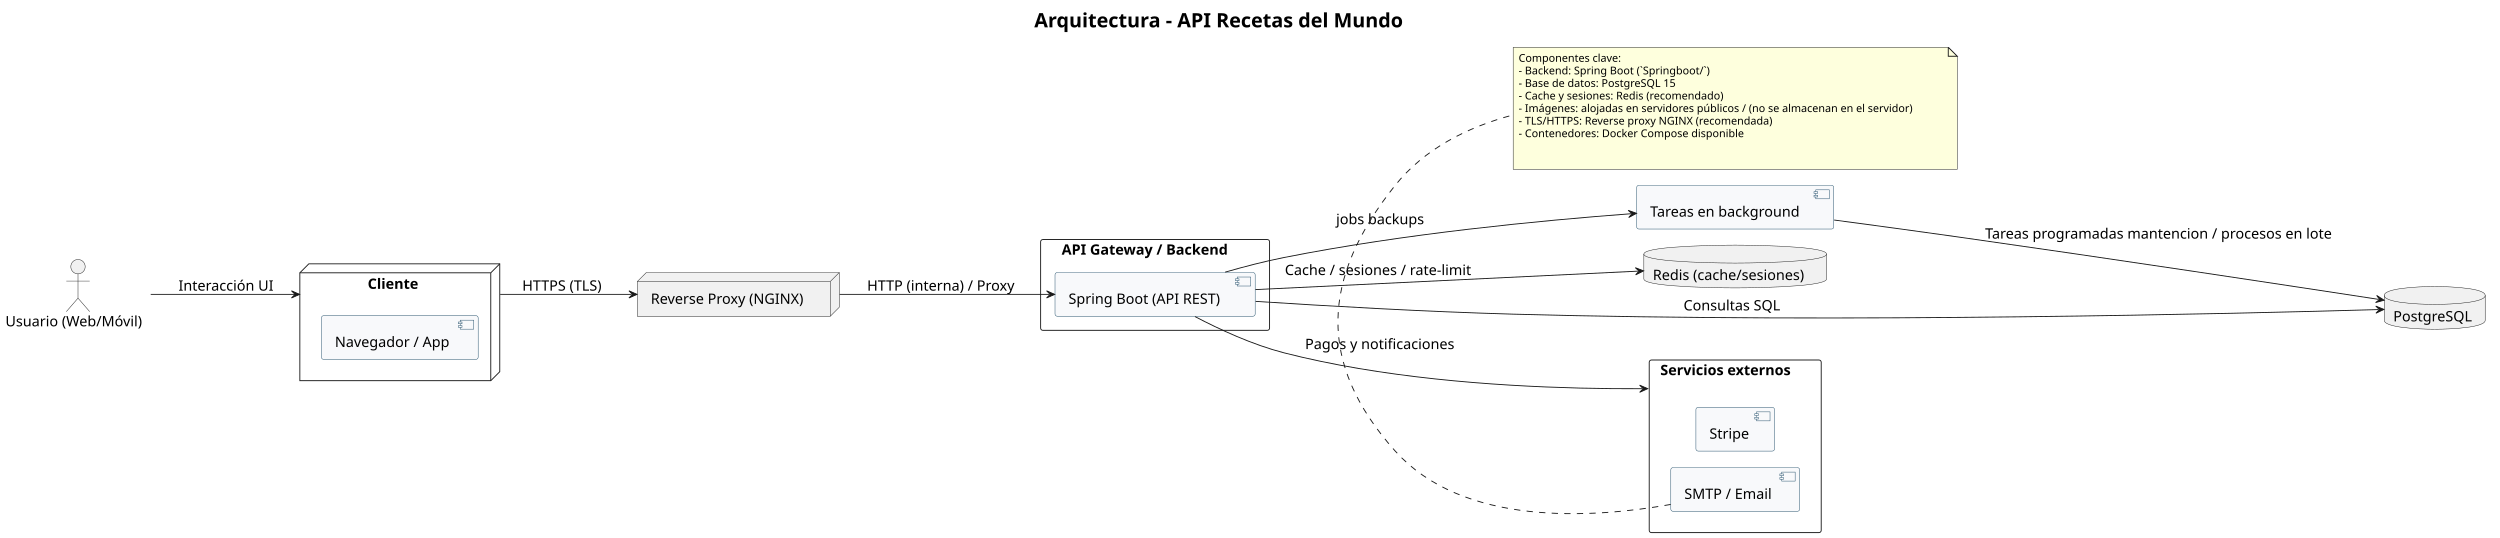
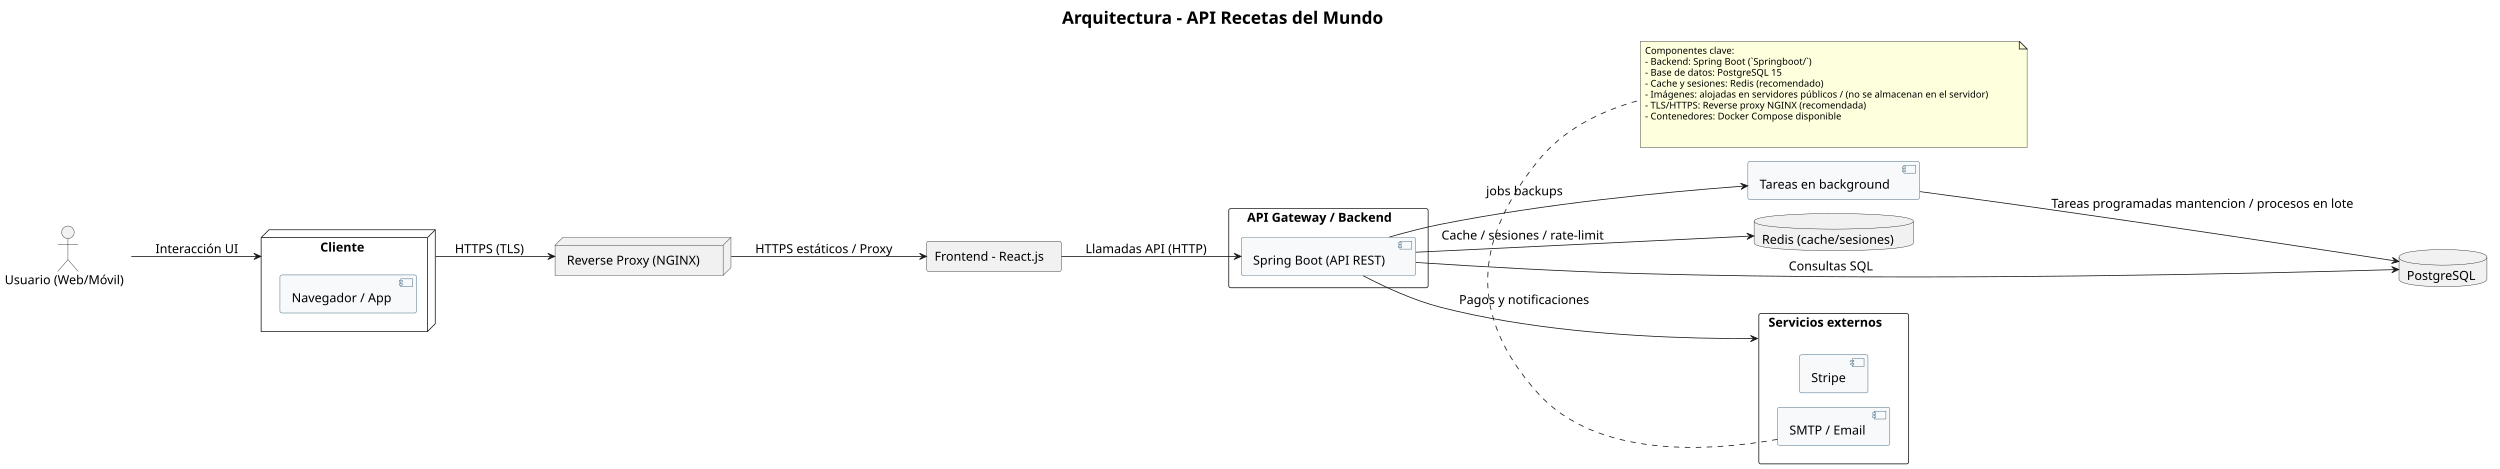
- <svg xmlns="http://www.w3.org/2000/svg" contentStyleType="text/css" data-diagram-type="DESCRIPTION" height="598px" preserveAspectRatio="none" style="width:2781px;height:598px;background:#FFFFFF;" version="1.1" viewBox="0 0 2781 598" width="2781px" zoomAndPan="magnify">
+ <svg xmlns="http://www.w3.org/2000/svg" contentStyleType="text/css" data-diagram-type="DESCRIPTION" height="598px" preserveAspectRatio="none" style="width:3193px;height:598px;background:#FFFFFF;" version="1.1" viewBox="0 0 3193 598" width="3193px" zoomAndPan="magnify">
  <defs />
  <g>
    <g class="title" data-source-line="1">
-       <text fill="#000000" font-family="sans-serif" font-size="22" font-weight="bold" lengthAdjust="spacing" textLength="466.512" x="1150.514" y="30.421">Arquitectura - API Recetas del Mundo</text>
+       <text fill="#000000" font-family="sans-serif" font-size="22" font-weight="bold" lengthAdjust="spacing" textLength="466.512" x="1356.399" y="30.421">Arquitectura - API Recetas del Mundo</text>
    </g>
    <g class="cluster" data-entity="Client" data-source-line="16" data-uid="ent0003" id="cluster_Client">
      <polygon fill="none" points="333.54,303.469,343.54,293.469,555.93,293.469,555.93,413.469,545.93,423.469,333.54,423.469,333.54,303.469" style="stroke:#181818;stroke-width:1;" />
      <line style="stroke:#181818;stroke-width:1;" x1="545.93" x2="555.93" y1="303.469" y2="293.469" />
      <line style="stroke:#181818;stroke-width:1;" x1="333.54" x2="545.93" y1="303.469" y2="303.469" />
      <line style="stroke:#181818;stroke-width:1;" x1="545.93" x2="545.93" y1="303.469" y2="423.469" />
      <text fill="#000000" font-family="sans-serif" font-size="16" font-weight="bold" lengthAdjust="spacing" textLength="63.453" x="409.008" y="321.321">Cliente</text>
    </g>
-     <g class="cluster" data-entity="Backend" data-source-line="22" data-uid="ent0006" id="cluster_Backend">
-       <rect fill="none" height="101" rx="2.5" ry="2.5" style="stroke:#181818;stroke-width:1;" width="254.67" x="1157.59" y="266.469" />
-       <text fill="#000000" font-family="sans-serif" font-size="16" font-weight="bold" lengthAdjust="spacing" textLength="207.867" x="1180.991" y="283.321">API Gateway / Backend</text>
+     <g class="cluster" data-entity="Backend" data-source-line="24" data-uid="ent0007" id="cluster_Backend">
+       <rect fill="none" height="101" rx="2.5" ry="2.5" style="stroke:#181818;stroke-width:1;" width="254.67" x="1569.36" y="266.469" />
+       <text fill="#000000" font-family="sans-serif" font-size="16" font-weight="bold" lengthAdjust="spacing" textLength="207.867" x="1592.761" y="283.321">API Gateway / Backend</text>
    </g>
-     <g class="cluster" data-entity="External" data-source-line="33" data-uid="ent0011" id="cluster_External">
-       <rect fill="none" height="192" rx="2.5" ry="2.5" style="stroke:#181818;stroke-width:1;" width="191.33" x="1834.59" y="400.469" />
-       <text fill="#000000" font-family="sans-serif" font-size="16" font-weight="bold" lengthAdjust="spacing" textLength="166.703" x="1846.903" y="417.321">Servicios externos</text>
+     <g class="cluster" data-entity="External" data-source-line="35" data-uid="ent0012" id="cluster_External">
+       <rect fill="none" height="192" rx="2.5" ry="2.5" style="stroke:#181818;stroke-width:1;" width="191.34" x="2246.36" y="400.469" />
+       <text fill="#000000" font-family="sans-serif" font-size="16" font-weight="bold" lengthAdjust="spacing" textLength="166.703" x="2258.678" y="417.321">Servicios externos</text>
    </g>
    <g class="entity" data-entity="Navegador . App" data-source-line="17" data-uid="ent0004" id="entity_Navegador . App">
      <rect fill="#F8F9FB" height="48.625" rx="2.5" ry="2.5" style="stroke:#1B4965;stroke-width:0.5;" width="174.391" x="357.54" y="351.159" />
      <rect fill="#F8F9FB" height="10" style="stroke:#1B4965;stroke-width:0.5;" width="15" x="511.931" y="356.159" />
      <rect fill="#F8F9FB" height="2" style="stroke:#1B4965;stroke-width:0.5;" width="4" x="509.931" y="358.159" />
      <rect fill="#F8F9FB" height="2" style="stroke:#1B4965;stroke-width:0.5;" width="4" x="509.931" y="362.159" />
      <text fill="#000000" font-family="sans-serif" font-size="16" lengthAdjust="spacing" textLength="134.391" x="372.54" y="386.011">Navegador / App</text>
    </g>
-     <g class="entity" data-entity="API" data-source-line="23" data-uid="ent0007" id="entity_API">
-       <rect fill="#F8F9FB" height="48.625" rx="2.5" ry="2.5" style="stroke:#1B4965;stroke-width:0.5;" width="222.672" x="1173.59" y="303.159" />
-       <rect fill="#F8F9FB" height="10" style="stroke:#1B4965;stroke-width:0.5;" width="15" x="1376.262" y="308.159" />
-       <rect fill="#F8F9FB" height="2" style="stroke:#1B4965;stroke-width:0.5;" width="4" x="1374.262" y="310.159" />
-       <rect fill="#F8F9FB" height="2" style="stroke:#1B4965;stroke-width:0.5;" width="4" x="1374.262" y="314.159" />
-       <text fill="#000000" font-family="sans-serif" font-size="16" lengthAdjust="spacing" textLength="182.672" x="1188.59" y="338.011">Spring Boot (API REST)</text>
+     <g class="entity" data-entity="API" data-source-line="25" data-uid="ent0008" id="entity_API">
+       <rect fill="#F8F9FB" height="48.625" rx="2.5" ry="2.5" style="stroke:#1B4965;stroke-width:0.5;" width="222.672" x="1585.36" y="303.159" />
+       <rect fill="#F8F9FB" height="10" style="stroke:#1B4965;stroke-width:0.5;" width="15" x="1788.032" y="308.159" />
+       <rect fill="#F8F9FB" height="2" style="stroke:#1B4965;stroke-width:0.5;" width="4" x="1786.032" y="310.159" />
+       <rect fill="#F8F9FB" height="2" style="stroke:#1B4965;stroke-width:0.5;" width="4" x="1786.032" y="314.159" />
+       <text fill="#000000" font-family="sans-serif" font-size="16" lengthAdjust="spacing" textLength="182.672" x="1600.36" y="338.011">Spring Boot (API REST)</text>
    </g>
-     <g class="entity" data-entity="Stripe" data-source-line="34" data-uid="ent0012" id="entity_Stripe">
-       <rect fill="#F8F9FB" height="48.625" rx="2.5" ry="2.5" style="stroke:#1B4965;stroke-width:0.5;" width="87.453" x="1886.53" y="453.159" />
-       <rect fill="#F8F9FB" height="10" style="stroke:#1B4965;stroke-width:0.5;" width="15" x="1953.983" y="458.159" />
-       <rect fill="#F8F9FB" height="2" style="stroke:#1B4965;stroke-width:0.5;" width="4" x="1951.983" y="460.159" />
-       <rect fill="#F8F9FB" height="2" style="stroke:#1B4965;stroke-width:0.5;" width="4" x="1951.983" y="464.159" />
-       <text fill="#000000" font-family="sans-serif" font-size="16" lengthAdjust="spacing" textLength="47.453" x="1901.53" y="488.011">Stripe</text>
+     <g class="entity" data-entity="Stripe" data-source-line="36" data-uid="ent0013" id="entity_Stripe">
+       <rect fill="#F8F9FB" height="48.625" rx="2.5" ry="2.5" style="stroke:#1B4965;stroke-width:0.5;" width="87.453" x="2298.3" y="453.159" />
+       <rect fill="#F8F9FB" height="10" style="stroke:#1B4965;stroke-width:0.5;" width="15" x="2365.753" y="458.159" />
+       <rect fill="#F8F9FB" height="2" style="stroke:#1B4965;stroke-width:0.5;" width="4" x="2363.753" y="460.159" />
+       <rect fill="#F8F9FB" height="2" style="stroke:#1B4965;stroke-width:0.5;" width="4" x="2363.753" y="464.159" />
+       <text fill="#000000" font-family="sans-serif" font-size="16" lengthAdjust="spacing" textLength="47.453" x="2313.3" y="488.011">Stripe</text>
    </g>
-     <g class="entity" data-entity="SMTP . Email" data-source-line="35" data-uid="ent0013" id="entity_SMTP . Email">
-       <rect fill="#F8F9FB" height="48.625" rx="2.5" ry="2.5" style="stroke:#1B4965;stroke-width:0.5;" width="143.336" x="1858.59" y="520.159" />
-       <rect fill="#F8F9FB" height="10" style="stroke:#1B4965;stroke-width:0.5;" width="15" x="1981.926" y="525.159" />
-       <rect fill="#F8F9FB" height="2" style="stroke:#1B4965;stroke-width:0.5;" width="4" x="1979.926" y="527.159" />
-       <rect fill="#F8F9FB" height="2" style="stroke:#1B4965;stroke-width:0.5;" width="4" x="1979.926" y="531.159" />
-       <text fill="#000000" font-family="sans-serif" font-size="16" lengthAdjust="spacing" textLength="103.336" x="1873.59" y="555.011">SMTP / Email</text>
+     <g class="entity" data-entity="SMTP . Email" data-source-line="37" data-uid="ent0014" id="entity_SMTP . Email">
+       <rect fill="#F8F9FB" height="48.625" rx="2.5" ry="2.5" style="stroke:#1B4965;stroke-width:0.5;" width="143.336" x="2270.36" y="520.159" />
+       <rect fill="#F8F9FB" height="10" style="stroke:#1B4965;stroke-width:0.5;" width="15" x="2393.696" y="525.159" />
+       <rect fill="#F8F9FB" height="2" style="stroke:#1B4965;stroke-width:0.5;" width="4" x="2391.696" y="527.159" />
+       <rect fill="#F8F9FB" height="2" style="stroke:#1B4965;stroke-width:0.5;" width="4" x="2391.696" y="531.159" />
+       <text fill="#000000" font-family="sans-serif" font-size="16" lengthAdjust="spacing" textLength="103.336" x="2285.36" y="555.011">SMTP / Email</text>
    </g>
    <g class="entity" data-entity="User" data-source-line="15" data-uid="ent0002" id="entity_User">
      <ellipse cx="86.769" cy="296.659" fill="#F1F1F1" rx="8" ry="8" style="stroke:#181818;stroke-width:0.5;" />
      <path d="M86.769,304.659 L86.769,331.659 M73.769,312.659 L99.769,312.659 M86.769,331.659 L73.769,346.659 M86.769,331.659 L99.769,346.659" fill="none" style="stroke:#181818;stroke-width:0.5;" />
      <text fill="#000000" font-family="sans-serif" font-size="16" lengthAdjust="spacing" textLength="161.539" x="6" y="363.011">Usuario (Web/Móvil)</text>
    </g>
    <g class="entity" data-entity="Nginx" data-source-line="20" data-uid="ent0005" id="entity_Nginx">
      <polygon fill="#F1F1F1" points="708.93,313.159,718.93,303.159,933.586,303.159,933.586,341.784,923.586,351.784,708.93,351.784,708.93,313.159" style="stroke:#181818;stroke-width:0.5;" />
      <line style="stroke:#181818;stroke-width:0.5;" x1="923.586" x2="933.586" y1="313.159" y2="303.159" />
      <line style="stroke:#181818;stroke-width:0.5;" x1="708.93" x2="923.586" y1="313.159" y2="313.159" />
      <line style="stroke:#181818;stroke-width:0.5;" x1="923.586" x2="923.586" y1="313.159" y2="351.784" />
      <text fill="#000000" font-family="sans-serif" font-size="16" lengthAdjust="spacing" textLength="184.656" x="723.93" y="338.011">Reverse Proxy (NGINX)</text>
    </g>
-     <g class="entity" data-entity="Worker" data-source-line="26" data-uid="ent0008" id="entity_Worker">
-       <rect fill="#F8F9FB" height="48.625" rx="2.5" ry="2.5" style="stroke:#1B4965;stroke-width:0.5;" width="219.281" x="1820.61" y="206.159" />
-       <rect fill="#F8F9FB" height="10" style="stroke:#1B4965;stroke-width:0.5;" width="15" x="2019.891" y="211.159" />
-       <rect fill="#F8F9FB" height="2" style="stroke:#1B4965;stroke-width:0.5;" width="4" x="2017.891" y="213.159" />
-       <rect fill="#F8F9FB" height="2" style="stroke:#1B4965;stroke-width:0.5;" width="4" x="2017.891" y="217.159" />
-       <text fill="#000000" font-family="sans-serif" font-size="16" lengthAdjust="spacing" textLength="179.281" x="1835.61" y="241.011">Tareas en background</text>
+     <g class="entity" data-entity="Frontend" data-source-line="22" data-uid="ent0006" id="entity_Frontend">
+       <rect fill="#F1F1F1" height="38.625" rx="2.5" ry="2.5" style="stroke:#181818;stroke-width:0.5;" width="171.773" x="1183.59" y="308.159" />
+       <text fill="#000000" font-family="sans-serif" font-size="16" lengthAdjust="spacing" textLength="151.773" x="1193.59" y="333.011">Frontend - React.js</text>
    </g>
-     <g class="entity" data-entity="Redis" data-source-line="27" data-uid="ent0009" id="entity_Redis">
-       <path d="M1828.6,282.659 C1828.6,272.659 1930.256,272.659 1930.256,272.659 C1930.256,272.659 2031.912,272.659 2031.912,282.659 L2031.912,310.284 C2031.912,320.284 1930.256,320.284 1930.256,320.284 C1930.256,320.284 1828.6,320.284 1828.6,310.284 L1828.6,282.659" fill="#F1F1F1" style="stroke:#181818;stroke-width:0.5;" />
-       <path d="M1828.6,282.659 C1828.6,292.659 1930.256,292.659 1930.256,292.659 C1930.256,292.659 2031.912,292.659 2031.912,282.659" fill="none" style="stroke:#181818;stroke-width:0.5;" />
-       <text fill="#000000" font-family="sans-serif" font-size="16" lengthAdjust="spacing" textLength="183.312" x="1838.6" y="311.511">Redis (cache/sesiones)</text>
+     <g class="entity" data-entity="Worker" data-source-line="28" data-uid="ent0009" id="entity_Worker">
+       <rect fill="#F8F9FB" height="48.625" rx="2.5" ry="2.5" style="stroke:#1B4965;stroke-width:0.5;" width="219.281" x="2232.39" y="206.159" />
+       <rect fill="#F8F9FB" height="10" style="stroke:#1B4965;stroke-width:0.5;" width="15" x="2431.671" y="211.159" />
+       <rect fill="#F8F9FB" height="2" style="stroke:#1B4965;stroke-width:0.5;" width="4" x="2429.671" y="213.159" />
+       <rect fill="#F8F9FB" height="2" style="stroke:#1B4965;stroke-width:0.5;" width="4" x="2429.671" y="217.159" />
+       <text fill="#000000" font-family="sans-serif" font-size="16" lengthAdjust="spacing" textLength="179.281" x="2247.39" y="241.011">Tareas en background</text>
    </g>
-     <g class="entity" data-entity="PG" data-source-line="31" data-uid="ent0010" id="entity_PG">
-       <path d="M2652.25,328.659 C2652.25,318.659 2708.394,318.659 2708.394,318.659 C2708.394,318.659 2764.539,318.659 2764.539,328.659 L2764.539,356.284 C2764.539,366.284 2708.394,366.284 2708.394,366.284 C2708.394,366.284 2652.25,366.284 2652.25,356.284 L2652.25,328.659" fill="#F1F1F1" style="stroke:#181818;stroke-width:0.5;" />
-       <path d="M2652.25,328.659 C2652.25,338.659 2708.394,338.659 2708.394,338.659 C2708.394,338.659 2764.539,338.659 2764.539,328.659" fill="none" style="stroke:#181818;stroke-width:0.5;" />
-       <text fill="#000000" font-family="sans-serif" font-size="16" lengthAdjust="spacing" textLength="92.289" x="2662.25" y="357.511">PostgreSQL</text>
+     <g class="entity" data-entity="Redis" data-source-line="29" data-uid="ent0010" id="entity_Redis">
+       <path d="M2240.37,282.659 C2240.37,272.659 2342.026,272.659 2342.026,272.659 C2342.026,272.659 2443.682,272.659 2443.682,282.659 L2443.682,310.284 C2443.682,320.284 2342.026,320.284 2342.026,320.284 C2342.026,320.284 2240.37,320.284 2240.37,310.284 L2240.37,282.659" fill="#F1F1F1" style="stroke:#181818;stroke-width:0.5;" />
+       <path d="M2240.37,282.659 C2240.37,292.659 2342.026,292.659 2342.026,292.659 C2342.026,292.659 2443.682,292.659 2443.682,282.659" fill="none" style="stroke:#181818;stroke-width:0.5;" />
+       <text fill="#000000" font-family="sans-serif" font-size="16" lengthAdjust="spacing" textLength="183.312" x="2250.37" y="311.511">Redis (cache/sesiones)</text>
    </g>
-     <g class="entity" data-entity="GMN22" data-source-line="49" data-uid="ent0023" id="entity_GMN22">
-       <path d="M1683.26,52.609 L1683.26,188.328 L2177.252,188.328 L2177.252,62.609 L2167.252,52.609 L1683.26,52.609" fill="#FEFFDD" style="stroke:#181818;stroke-width:0.5;" />
-       <path d="M2167.252,52.609 L2167.252,62.609 L2177.252,62.609 L2167.252,52.609" fill="#FEFFDD" style="stroke:#181818;stroke-width:1;" />
-       <text fill="#000000" font-family="sans-serif" font-size="12" lengthAdjust="spacing" textLength="122.93" x="1689.26" y="68.748">Componentes clave:</text>
-       <text fill="#000000" font-family="sans-serif" font-size="12" lengthAdjust="spacing" textLength="232.852" x="1689.26" y="82.717">- Backend: Spring Boot (`Springboot/`)</text>
-       <text fill="#000000" font-family="sans-serif" font-size="12" lengthAdjust="spacing" textLength="189.422" x="1689.26" y="96.686">- Base de datos: PostgreSQL 15</text>
-       <text fill="#000000" font-family="sans-serif" font-size="12" lengthAdjust="spacing" textLength="248.818" x="1689.26" y="110.654">- Cache y sesiones: Redis (recomendado)</text>
-       <text fill="#000000" font-family="sans-serif" font-size="12" lengthAdjust="spacing" textLength="472.992" x="1689.26" y="124.623">- Imágenes: alojadas en servidores públicos / (no se almacenan en el servidor)</text>
-       <text fill="#000000" font-family="sans-serif" font-size="12" lengthAdjust="spacing" textLength="305.777" x="1689.26" y="138.592">- TLS/HTTPS: Reverse proxy NGINX (recomendada)</text>
-       <text fill="#000000" font-family="sans-serif" font-size="12" lengthAdjust="spacing" textLength="267.445" x="1689.26" y="152.56">- Contenedores: Docker Compose disponible</text>
-       <text fill="#000000" font-family="sans-serif" font-size="12" lengthAdjust="spacing" textLength="3.814" x="1689.26" y="166.529"> </text>
-       <text fill="#000000" font-family="sans-serif" font-size="12" lengthAdjust="spacing" textLength="3.814" x="1689.26" y="180.498"> </text>
+     <g class="entity" data-entity="PG" data-source-line="33" data-uid="ent0011" id="entity_PG">
+       <path d="M3064.02,328.659 C3064.02,318.659 3120.164,318.659 3120.164,318.659 C3120.164,318.659 3176.309,318.659 3176.309,328.659 L3176.309,356.284 C3176.309,366.284 3120.164,366.284 3120.164,366.284 C3120.164,366.284 3064.02,366.284 3064.02,356.284 L3064.02,328.659" fill="#F1F1F1" style="stroke:#181818;stroke-width:0.5;" />
+       <path d="M3064.02,328.659 C3064.02,338.659 3120.164,338.659 3120.164,338.659 C3120.164,338.659 3176.309,338.659 3176.309,328.659" fill="none" style="stroke:#181818;stroke-width:0.5;" />
+       <text fill="#000000" font-family="sans-serif" font-size="16" lengthAdjust="spacing" textLength="92.289" x="3074.02" y="357.511">PostgreSQL</text>
    </g>
-     <g class="link" data-entity-1="User" data-entity-2="Client" data-source-line="38" data-uid="lnk14" id="link_User_Client">
+     <g class="entity" data-entity="GMN24" data-source-line="52" data-uid="ent0025" id="entity_GMN24">
+       <path d="M2095.03,52.609 L2095.03,188.328 L2589.022,188.328 L2589.022,62.609 L2579.022,52.609 L2095.03,52.609" fill="#FEFFDD" style="stroke:#181818;stroke-width:0.5;" />
+       <path d="M2579.022,52.609 L2579.022,62.609 L2589.022,62.609 L2579.022,52.609" fill="#FEFFDD" style="stroke:#181818;stroke-width:1;" />
+       <text fill="#000000" font-family="sans-serif" font-size="12" lengthAdjust="spacing" textLength="122.93" x="2101.03" y="68.748">Componentes clave:</text>
+       <text fill="#000000" font-family="sans-serif" font-size="12" lengthAdjust="spacing" textLength="232.852" x="2101.03" y="82.717">- Backend: Spring Boot (`Springboot/`)</text>
+       <text fill="#000000" font-family="sans-serif" font-size="12" lengthAdjust="spacing" textLength="189.422" x="2101.03" y="96.686">- Base de datos: PostgreSQL 15</text>
+       <text fill="#000000" font-family="sans-serif" font-size="12" lengthAdjust="spacing" textLength="248.818" x="2101.03" y="110.654">- Cache y sesiones: Redis (recomendado)</text>
+       <text fill="#000000" font-family="sans-serif" font-size="12" lengthAdjust="spacing" textLength="472.992" x="2101.03" y="124.623">- Imágenes: alojadas en servidores públicos / (no se almacenan en el servidor)</text>
+       <text fill="#000000" font-family="sans-serif" font-size="12" lengthAdjust="spacing" textLength="305.777" x="2101.03" y="138.592">- TLS/HTTPS: Reverse proxy NGINX (recomendada)</text>
+       <text fill="#000000" font-family="sans-serif" font-size="12" lengthAdjust="spacing" textLength="267.445" x="2101.03" y="152.56">- Contenedores: Docker Compose disponible</text>
+       <text fill="#000000" font-family="sans-serif" font-size="12" lengthAdjust="spacing" textLength="3.814" x="2101.03" y="166.529"> </text>
+       <text fill="#000000" font-family="sans-serif" font-size="12" lengthAdjust="spacing" textLength="3.814" x="2101.03" y="180.498"> </text>
+     </g>
+     <g class="link" data-entity-1="User" data-entity-2="Client" data-source-line="40" data-uid="lnk15" id="link_User_Client">
      <path d="M167.65,327.469 C193.48,327.469 223.317,327.469 253.624,327.469 C268.778,327.469 284.049,327.469 298.996,327.469 C306.469,327.469 313.862,327.469 321.118,327.469 C324.746,327.469 328.34,327.469 331.892,327.469 C332.337,327.469 326.78,327.469 327.223,327.469" fill="none" id="User-to-Client" style="stroke:#181818;stroke-width:1;" />
      <polygon fill="#181818" points="333.223,327.469,324.223,323.469,328.223,327.469,324.223,331.469,333.223,327.469" style="stroke:#181818;stroke-width:1;" />
      <text fill="#000000" font-family="sans-serif" font-size="16" lengthAdjust="spacing" textLength="110.844" x="198.54" y="323.321">Interacción UI</text>
    </g>
-     <g class="link" data-entity-1="Client" data-entity-2="Nginx" data-source-line="39" data-uid="lnk15" id="link_Client_Nginx">
+     <g class="link" data-entity-1="Client" data-entity-2="Nginx" data-source-line="41" data-uid="lnk16" id="link_Client_Nginx">
      <path d="M556.342,327.469 C556.767,327.469 557.193,327.469 557.619,327.469 C564.437,327.469 571.415,327.469 578.507,327.469 C592.691,327.469 607.332,327.469 622.064,327.469 C651.527,327.469 675.352,327.469 702.61,327.469" fill="none" id="Client-to-Nginx" style="stroke:#181818;stroke-width:1;" />
      <polygon fill="#181818" points="708.61,327.469,699.61,323.469,703.61,327.469,699.61,331.469,708.61,327.469" style="stroke:#181818;stroke-width:1;" />
      <text fill="#000000" font-family="sans-serif" font-size="16" lengthAdjust="spacing" textLength="97.797" x="580.93" y="323.321">HTTPS (TLS)</text>
    </g>
-     <g class="link" data-entity-1="Nginx" data-entity-2="API" data-source-line="40" data-uid="lnk16" id="link_Nginx_API">
-       <path d="M934.01,327.469 C1006.6,327.469 1094.82,327.469 1167.2,327.469" fill="none" id="Nginx-to-API" style="stroke:#181818;stroke-width:1;" />
-       <polygon fill="#181818" points="1173.2,327.469,1164.2,323.469,1168.2,327.469,1164.2,331.469,1173.2,327.469" style="stroke:#181818;stroke-width:1;" />
-       <text fill="#000000" font-family="sans-serif" font-size="16" lengthAdjust="spacing" textLength="176.539" x="964.59" y="323.321">HTTP (interna) / Proxy</text>
+     <g class="link" data-entity-1="Nginx" data-entity-2="Frontend" data-source-line="42" data-uid="lnk17" id="link_Nginx_Frontend">
+       <path d="M933.99,327.469 C1011.31,327.469 1106.62,327.469 1177.4,327.469" fill="none" id="Nginx-to-Frontend" style="stroke:#181818;stroke-width:1;" />
+       <polygon fill="#181818" points="1183.4,327.469,1174.4,323.469,1178.4,327.469,1174.4,331.469,1183.4,327.469" style="stroke:#181818;stroke-width:1;" />
+       <text fill="#000000" font-family="sans-serif" font-size="16" lengthAdjust="spacing" textLength="188.883" x="964.59" y="323.321">HTTPS estáticos / Proxy</text>
    </g>
-     <g class="link" data-entity-1="API" data-entity-2="PG" data-source-line="41" data-uid="lnk17" id="link_API_PG">
-       <path d="M1396.75,335.249 C1476.41,340.439 1586.4,346.789 1683.26,349.469 C2052.95,359.699 2491.983,348.854 2645.873,344.364" fill="none" id="API-to-PG" style="stroke:#181818;stroke-width:1;" />
-       <polygon fill="#181818" points="2651.87,344.189,2642.757,340.454,2646.872,344.335,2642.99,348.45,2651.87,344.189" style="stroke:#181818;stroke-width:1;" />
-       <text fill="#000000" font-family="sans-serif" font-size="16" lengthAdjust="spacing" textLength="115.188" x="1872.75" y="345.321">Consultas SQL</text>
+     <g class="link" data-entity-1="Frontend" data-entity-2="API" data-source-line="43" data-uid="lnk18" id="link_Frontend_API">
+       <path d="M1355.76,327.469 C1421.7,327.469 1507.52,327.469 1579.11,327.469" fill="none" id="Frontend-to-API" style="stroke:#181818;stroke-width:1;" />
+       <polygon fill="#181818" points="1585.11,327.469,1576.11,323.469,1580.11,327.469,1576.11,331.469,1585.11,327.469" style="stroke:#181818;stroke-width:1;" />
+       <text fill="#000000" font-family="sans-serif" font-size="16" lengthAdjust="spacing" textLength="166.047" x="1386.36" y="323.321">Llamadas API (HTTP)</text>
    </g>
-     <g class="link" data-entity-1="API" data-entity-2="Redis" data-source-line="42" data-uid="lnk18" id="link_API_Redis">
-       <path d="M1396.51,322.139 C1517.85,316.289 1704.937,307.278 1822.307,301.618" fill="none" id="API-to-Redis" style="stroke:#181818;stroke-width:1;" />
-       <polygon fill="#181818" points="1828.3,301.329,1819.118,297.767,1823.306,301.57,1819.503,305.758,1828.3,301.329" style="stroke:#181818;stroke-width:1;" />
-       <text fill="#000000" font-family="sans-serif" font-size="16" lengthAdjust="spacing" textLength="223.422" x="1429.26" y="305.961">Cache / sesiones / rate-limit</text>
+     <g class="link" data-entity-1="API" data-entity-2="PG" data-source-line="44" data-uid="lnk19" id="link_API_PG">
+       <path d="M1808.53,335.249 C1888.19,340.439 1998.17,346.789 2095.03,349.469 C2464.73,359.699 2903.763,348.854 3057.653,344.364" fill="none" id="API-to-PG" style="stroke:#181818;stroke-width:1;" />
+       <polygon fill="#181818" points="3063.65,344.189,3054.537,340.454,3058.652,344.335,3054.771,348.45,3063.65,344.189" style="stroke:#181818;stroke-width:1;" />
+       <text fill="#000000" font-family="sans-serif" font-size="16" lengthAdjust="spacing" textLength="115.188" x="2284.53" y="345.321">Consultas SQL</text>
    </g>
-     <g class="link" data-entity-1="API" data-entity-2="External" data-source-line="43" data-uid="lnk19" id="link_API_External">
-       <path d="M1329.31,352.179 C1356.77,366.559 1393.52,383.559 1428.26,392.469 C1535.55,419.984 1659.688,429.304 1757.551,431.711 C1782.017,432.312 1804.841,432.482 1825.349,432.395 C1827.912,432.385 1824.44,432.414 1826.93,432.396" fill="none" id="API-to-External" style="stroke:#181818;stroke-width:1;" />
-       <polygon fill="#181818" points="1832.93,432.351,1823.9,428.418,1827.93,432.388,1823.959,436.418,1832.93,432.351" style="stroke:#181818;stroke-width:1;" />
-       <text fill="#000000" font-family="sans-serif" font-size="16" lengthAdjust="spacing" textLength="178.055" x="1451.76" y="388.321">Pagos y notificaciones</text>
+     <g class="link" data-entity-1="API" data-entity-2="Redis" data-source-line="45" data-uid="lnk20" id="link_API_Redis">
+       <path d="M1808.29,322.139 C1929.63,316.289 2116.717,307.278 2234.087,301.618" fill="none" id="API-to-Redis" style="stroke:#181818;stroke-width:1;" />
+       <polygon fill="#181818" points="2240.08,301.329,2230.898,297.767,2235.086,301.57,2231.283,305.758,2240.08,301.329" style="stroke:#181818;stroke-width:1;" />
+       <text fill="#000000" font-family="sans-serif" font-size="16" lengthAdjust="spacing" textLength="223.422" x="1841.03" y="305.961">Cache / sesiones / rate-limit</text>
    </g>
-     <g class="link" data-entity-1="API" data-entity-2="Worker" data-source-line="44" data-uid="lnk20" id="link_API_Worker">
-       <path d="M1362.9,302.719 C1383.92,296.669 1406.82,290.719 1428.26,286.469 C1561.96,259.939 1712.437,245.409 1814.467,237.749" fill="none" id="API-to-Worker" style="stroke:#181818;stroke-width:1;" />
-       <polygon fill="#181818" points="1820.45,237.299,1811.176,233.984,1815.464,237.674,1811.775,241.962,1820.45,237.299" style="stroke:#181818;stroke-width:1;" />
-       <text fill="#000000" font-family="sans-serif" font-size="16" lengthAdjust="spacing" textLength="109.555" x="1486.26" y="249.431">jobs  backups</text>
+     <g class="link" data-entity-1="API" data-entity-2="External" data-source-line="46" data-uid="lnk21" id="link_API_External">
+       <path d="M1741.08,352.179 C1768.54,366.559 1805.3,383.559 1840.03,392.469 C1947.32,419.984 2071.457,429.304 2169.323,431.711 C2193.789,432.312 2216.613,432.482 2237.121,432.395 C2239.685,432.385 2236.213,432.414 2238.702,432.396" fill="none" id="API-to-External" style="stroke:#181818;stroke-width:1;" />
+       <polygon fill="#181818" points="2244.702,432.351,2235.673,428.418,2239.702,432.388,2235.732,436.418,2244.702,432.351" style="stroke:#181818;stroke-width:1;" />
+       <text fill="#000000" font-family="sans-serif" font-size="16" lengthAdjust="spacing" textLength="178.055" x="1863.53" y="388.321">Pagos y notificaciones</text>
    </g>
-     <g class="link" data-entity-1="Worker" data-entity-2="PG" data-source-line="45" data-uid="lnk21" id="link_Worker_PG">
-       <path d="M2040.29,244.749 C2083.02,250.439 2132.45,257.129 2177.25,263.469 C2350.7,288.029 2549.799,318.28 2646.169,333.05" fill="none" id="Worker-to-PG" style="stroke:#181818;stroke-width:1;" />
-       <polygon fill="#181818" points="2652.1,333.959,2643.81,328.642,2647.158,333.202,2642.598,336.55,2652.1,333.959" style="stroke:#181818;stroke-width:1;" />
-       <text fill="#000000" font-family="sans-serif" font-size="16" lengthAdjust="spacing" textLength="413.719" x="2208.25" y="265.451">Tareas programadas mantencion / procesos en lote</text>
+     <g class="link" data-entity-1="API" data-entity-2="Worker" data-source-line="47" data-uid="lnk22" id="link_API_Worker">
+       <path d="M1774.68,302.719 C1795.7,296.669 1818.59,290.719 1840.03,286.469 C1973.74,259.939 2124.207,245.409 2226.247,237.749" fill="none" id="API-to-Worker" style="stroke:#181818;stroke-width:1;" />
+       <polygon fill="#181818" points="2232.23,237.299,2222.956,233.984,2227.244,237.674,2223.555,241.962,2232.23,237.299" style="stroke:#181818;stroke-width:1;" />
+       <text fill="#000000" font-family="sans-serif" font-size="16" lengthAdjust="spacing" textLength="109.555" x="1898.03" y="249.431">jobs  backups</text>
    </g>
-     <g class="link" data-entity-1="SMTP . Email" data-entity-2="GMN22" data-source-line="49" data-uid="lnk24" id="link_SMTP . Email_GMN22">
-       <path d="M1858.45,561.159 C1771.49,576.619 1627.3,586.079 1551.76,501.469 C1464.44,403.669 1469.96,308.939 1551.76,206.469 C1584.44,165.519 1632.19,141.519 1682.83,127.939" fill="none" id="SMTP / Email-GMN22" style="stroke:#181818;stroke-width:1;stroke-dasharray:7,7;" />
+     <g class="link" data-entity-1="Worker" data-entity-2="PG" data-source-line="48" data-uid="lnk23" id="link_Worker_PG">
+       <path d="M2452.06,244.749 C2494.79,250.439 2544.23,257.129 2589.02,263.469 C2762.47,288.029 2961.569,318.28 3057.939,333.05" fill="none" id="Worker-to-PG" style="stroke:#181818;stroke-width:1;" />
+       <polygon fill="#181818" points="3063.87,333.959,3055.58,328.642,3058.928,333.202,3054.368,336.55,3063.87,333.959" style="stroke:#181818;stroke-width:1;" />
+       <text fill="#000000" font-family="sans-serif" font-size="16" lengthAdjust="spacing" textLength="413.719" x="2620.02" y="265.451">Tareas programadas mantencion / procesos en lote</text>
+     </g>
+     <g class="link" data-entity-1="SMTP . Email" data-entity-2="GMN24" data-source-line="52" data-uid="lnk26" id="link_SMTP . Email_GMN24">
+       <path d="M2270.23,561.159 C2183.27,576.619 2039.07,586.079 1963.53,501.469 C1876.21,403.669 1881.73,308.939 1963.53,206.469 C1996.22,165.519 2043.96,141.519 2094.6,127.939" fill="none" id="SMTP / Email-GMN24" style="stroke:#181818;stroke-width:1;stroke-dasharray:7,7;" />
    </g>
  </g>
</svg>
